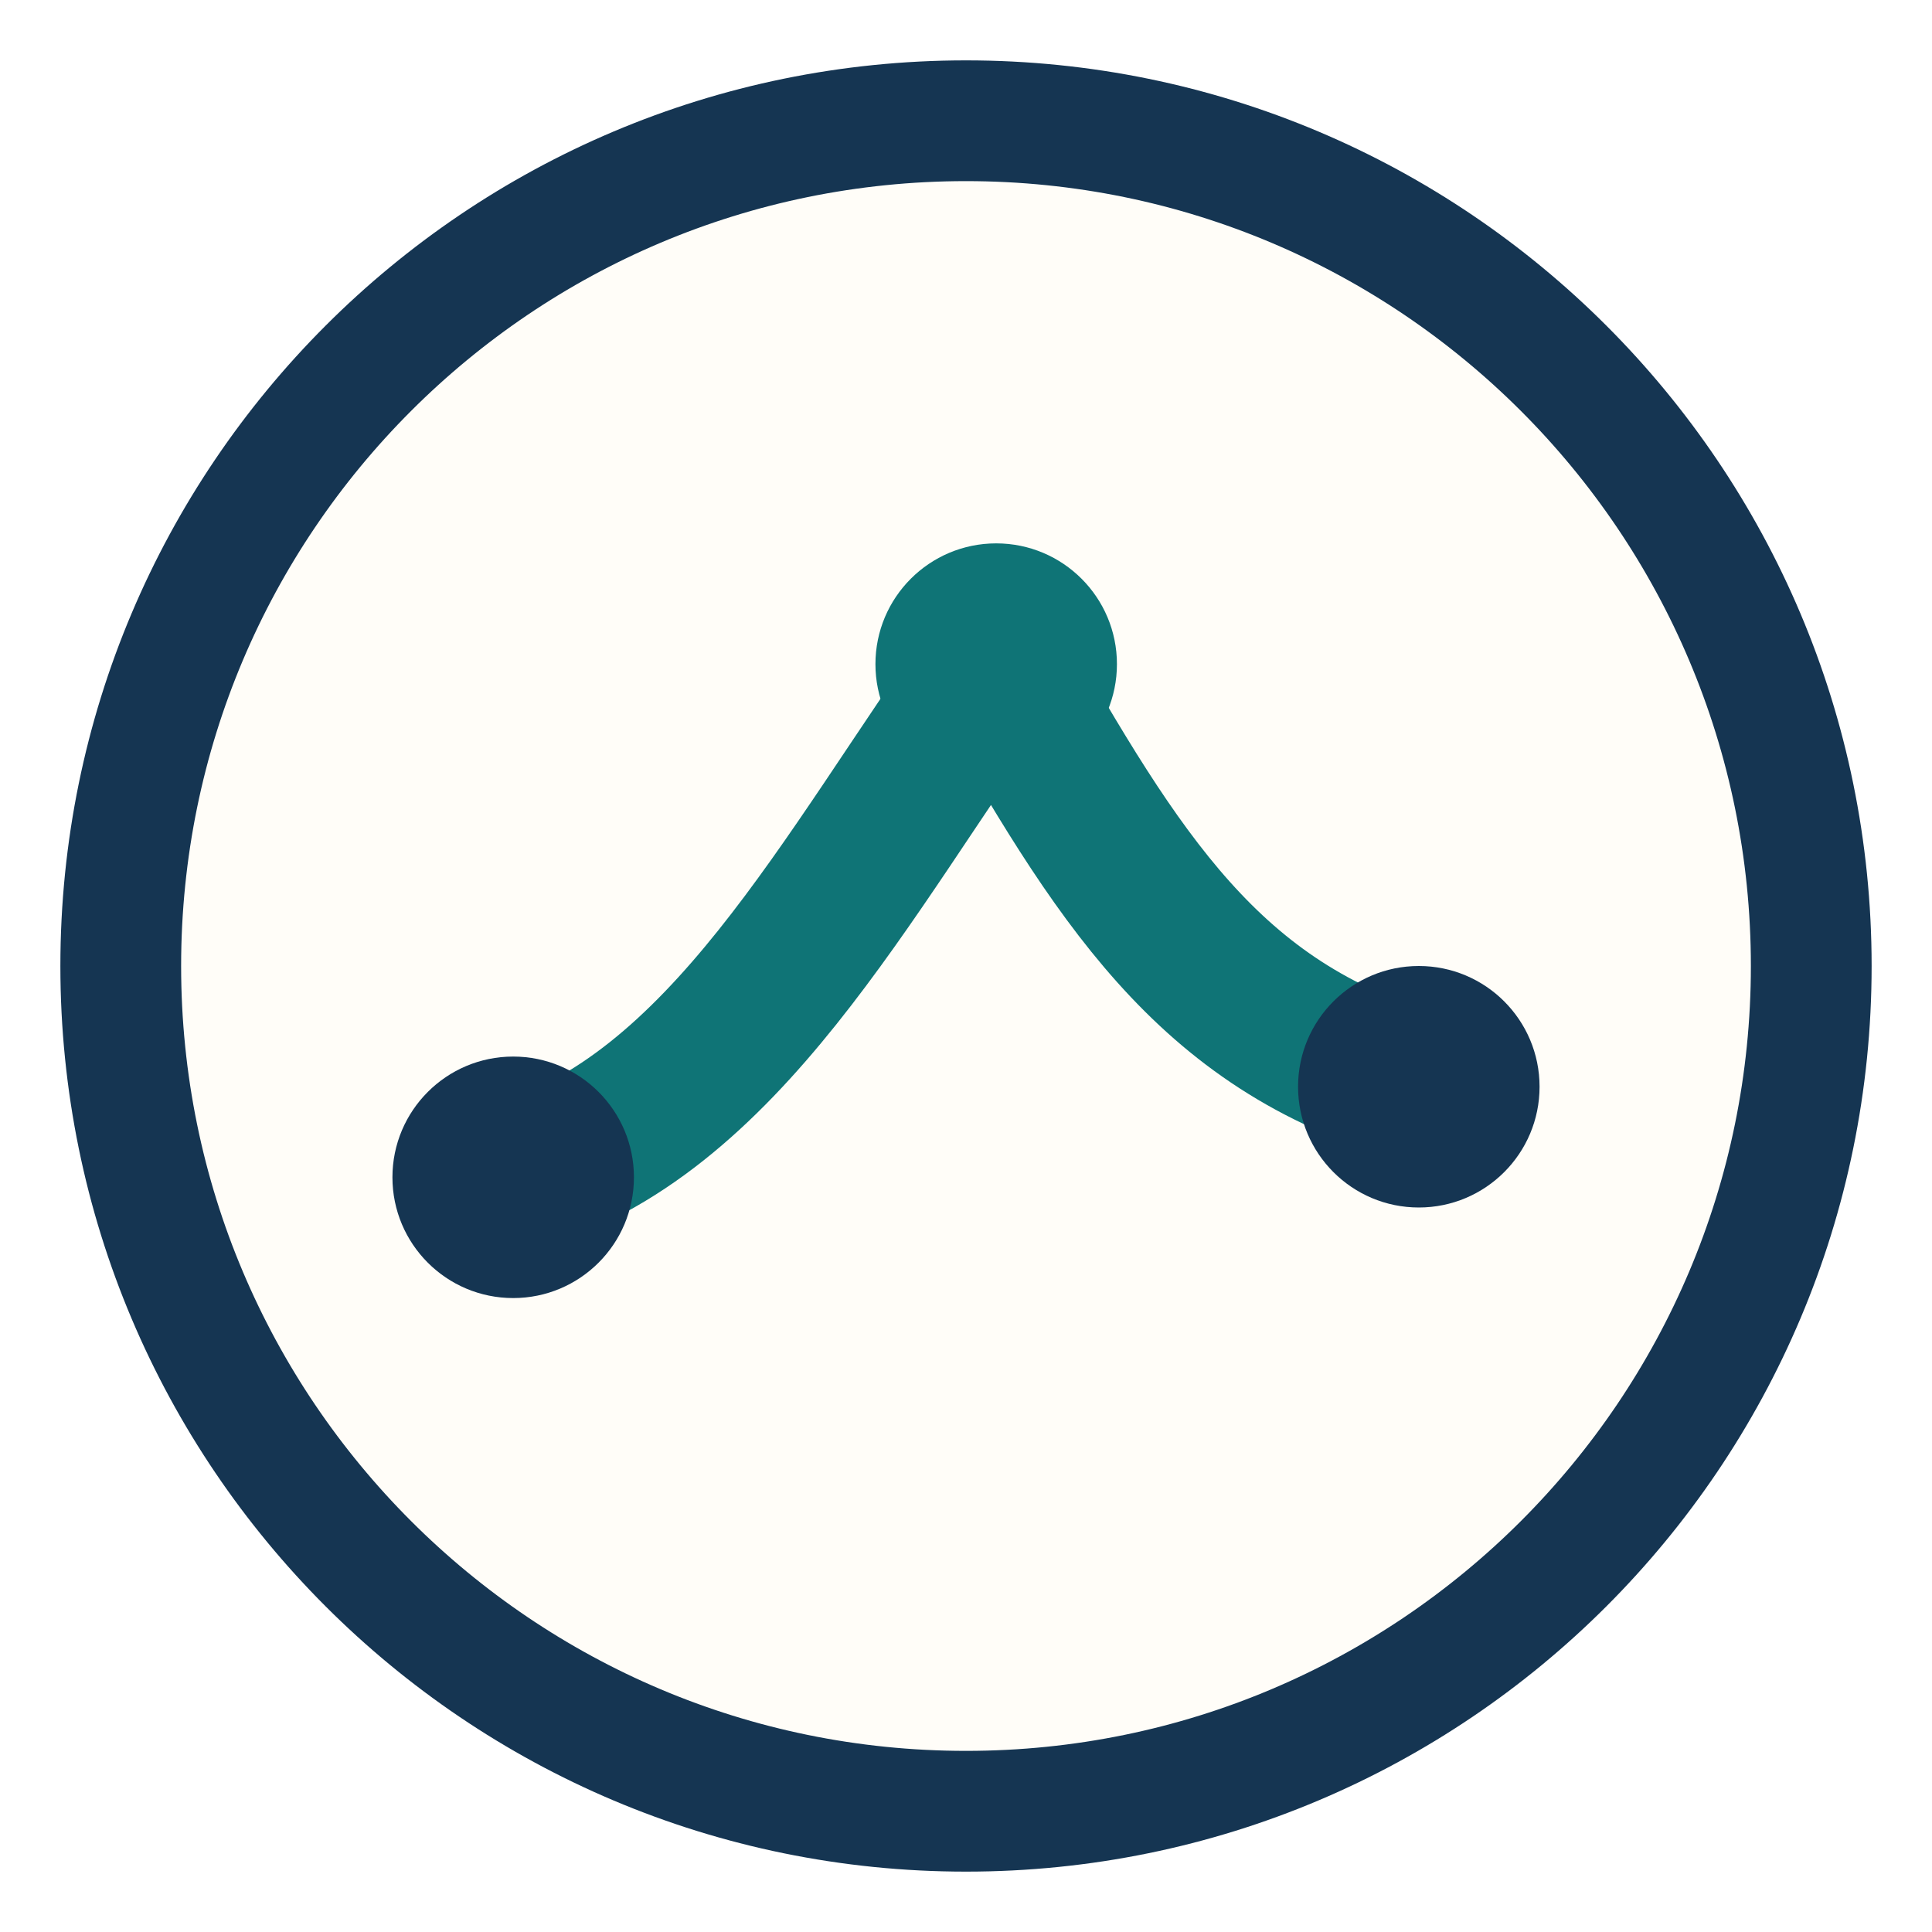
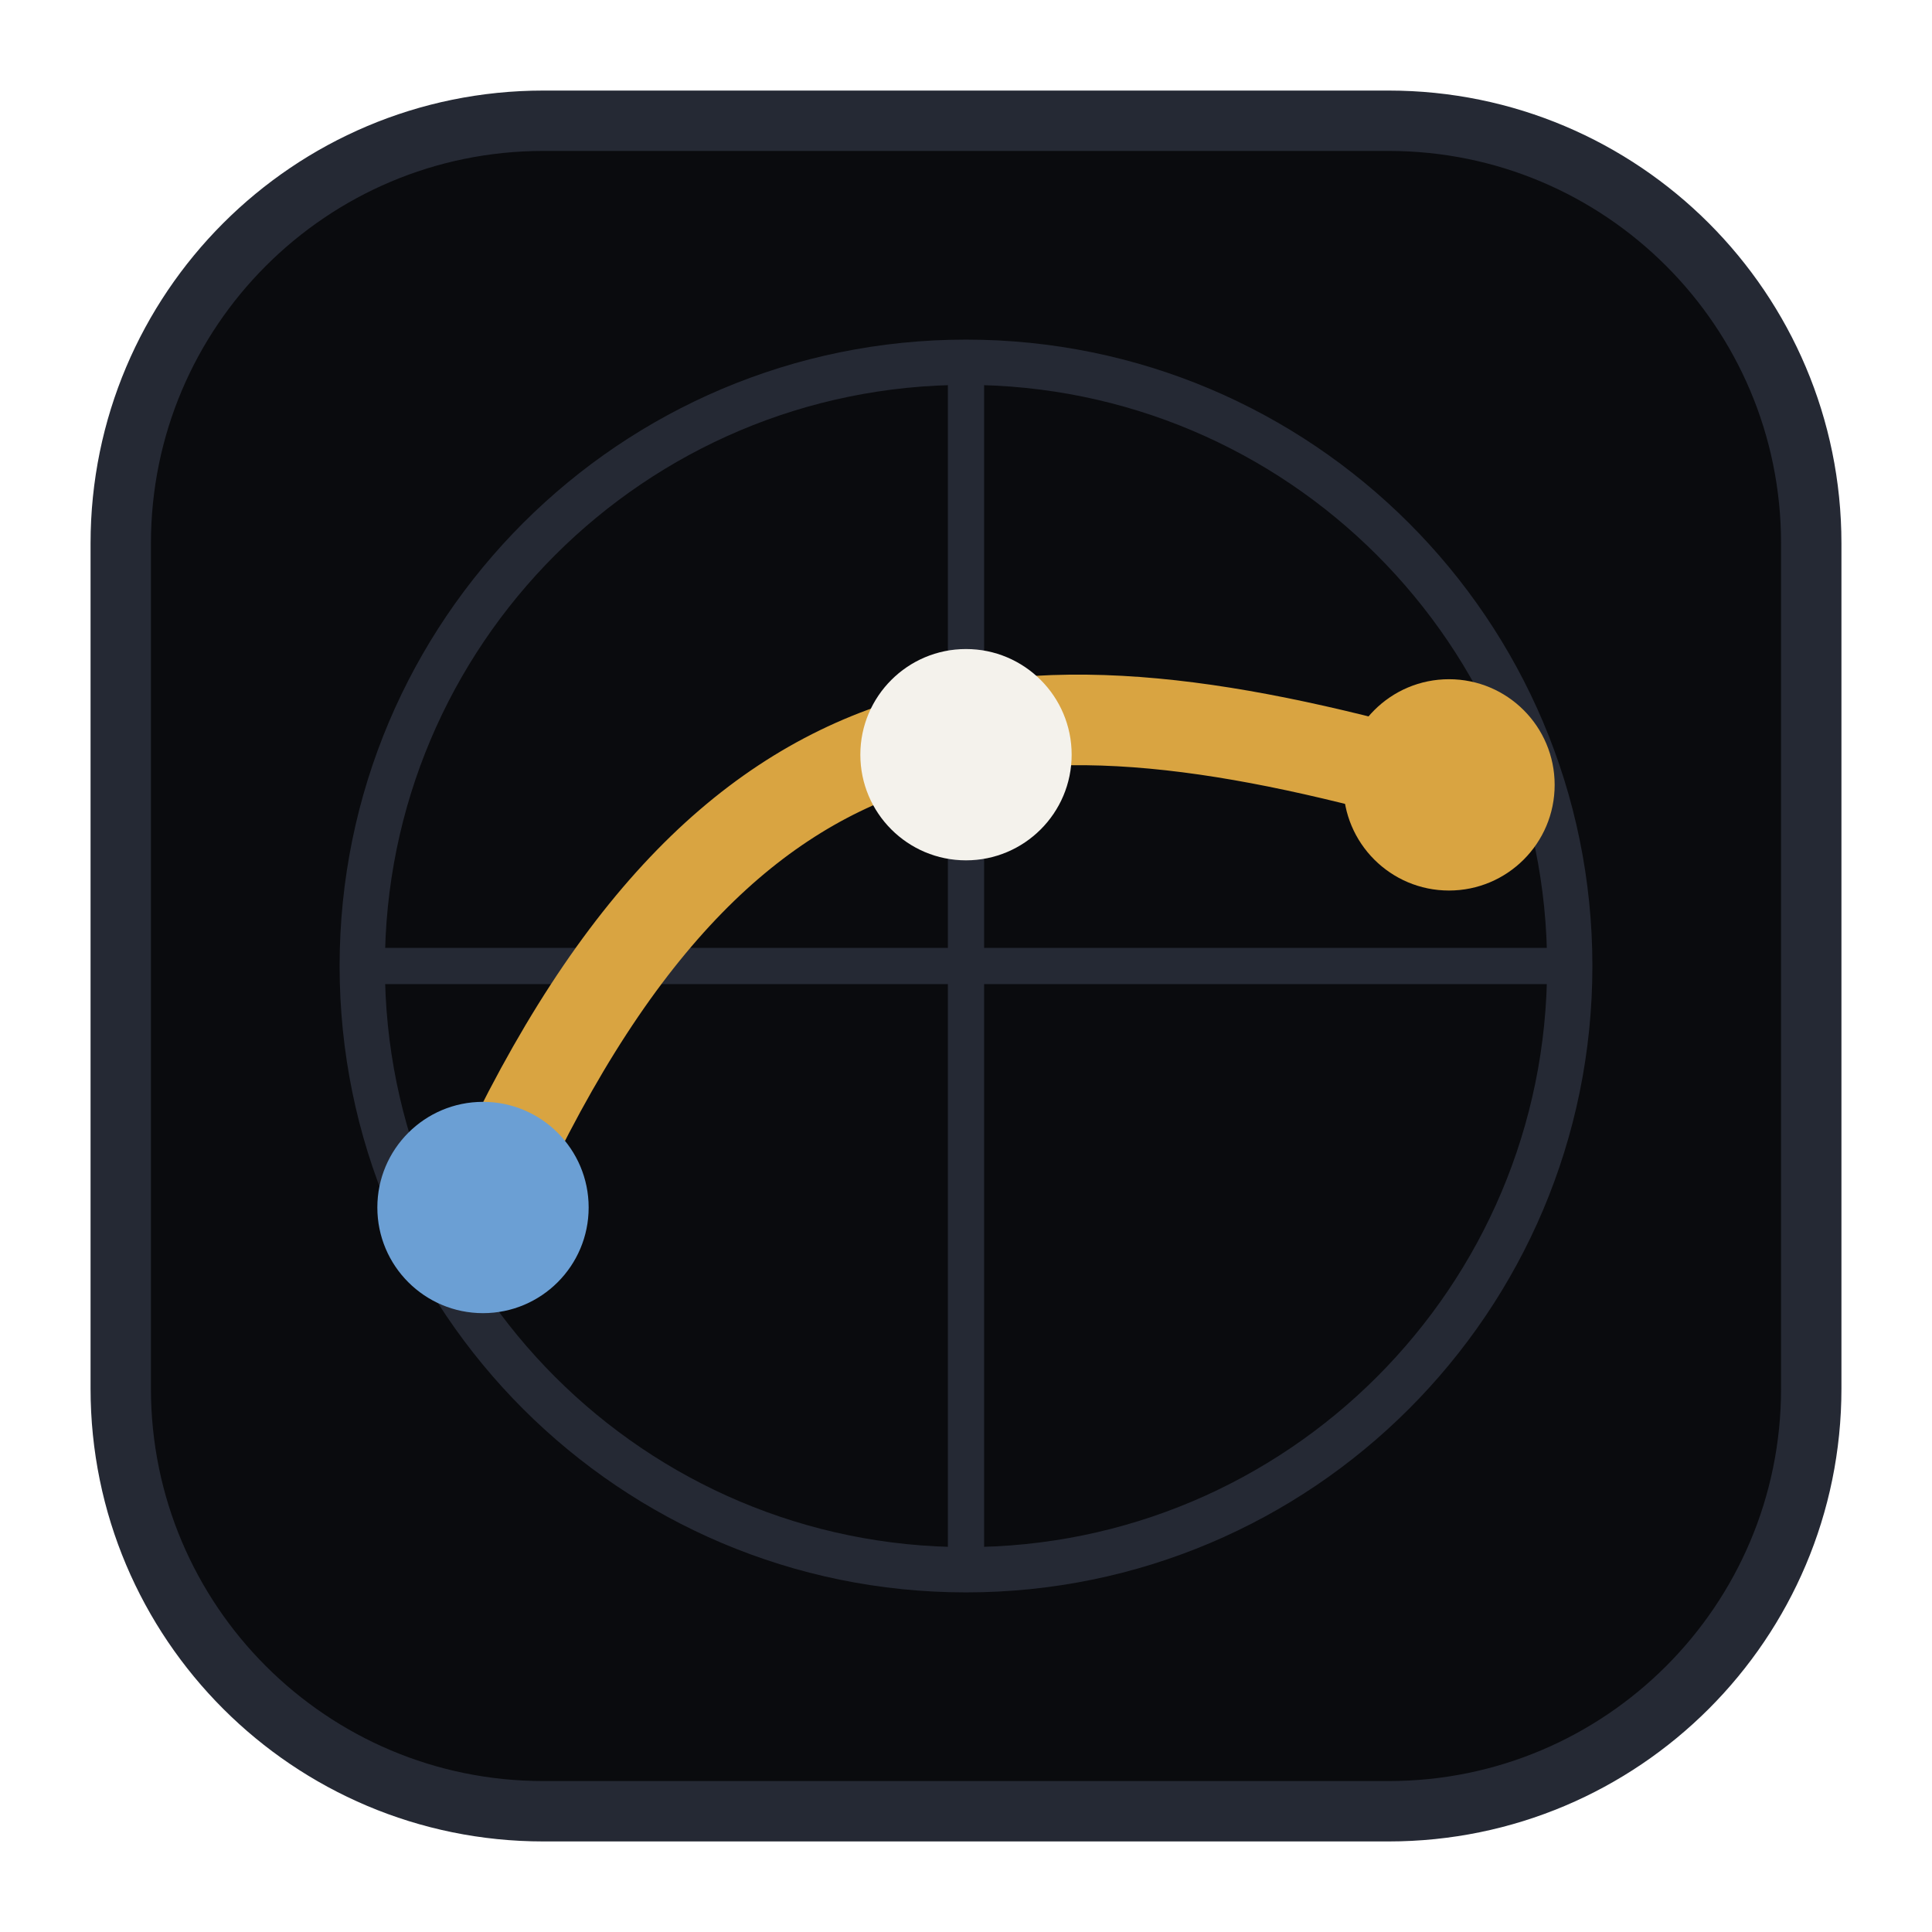
- <svg xmlns="http://www.w3.org/2000/svg" viewBox="0 0 64 64">
-   <circle cx="32" cy="32" r="28" fill="#fffdf8" stroke="#153552" stroke-width="4" />
-   <path d="M17 39c7-2 11-10 16-17 4 7 7 12 14 14" fill="none" stroke="#0f7476" stroke-width="5" stroke-linecap="round" stroke-linejoin="round" />
-   <circle cx="17" cy="39" r="4" fill="#153552" />
-   <circle cx="33" cy="22" r="4" fill="#0f7476" />
-   <circle cx="47" cy="36" r="4" fill="#153552" />
+ <svg xmlns="http://www.w3.org/2000/svg" viewBox="0 0 64 64" fill="none">
+   <rect x="4" y="4" width="56" height="56" rx="14" fill="#0a0b0e" stroke="#252934" stroke-width="2" />
+   <circle cx="32" cy="32" r="20" stroke="#252934" stroke-width="1.5" />
+   <line x1="12" y1="32" x2="52" y2="32" stroke="#252934" stroke-width="1.2" />
+   <line x1="32" y1="12" x2="32" y2="52" stroke="#252934" stroke-width="1.2" />
+   <path d="M16 40 C24 22, 34 22, 48 26" stroke="#d9a441" stroke-width="3" stroke-linecap="round" />
+   <circle cx="16" cy="40" r="3.5" fill="#6b9fd4" />
+   <circle cx="32" cy="25" r="3.5" fill="#f4f2ec" />
+   <circle cx="48" cy="26" r="3.5" fill="#d9a441" />
</svg>
